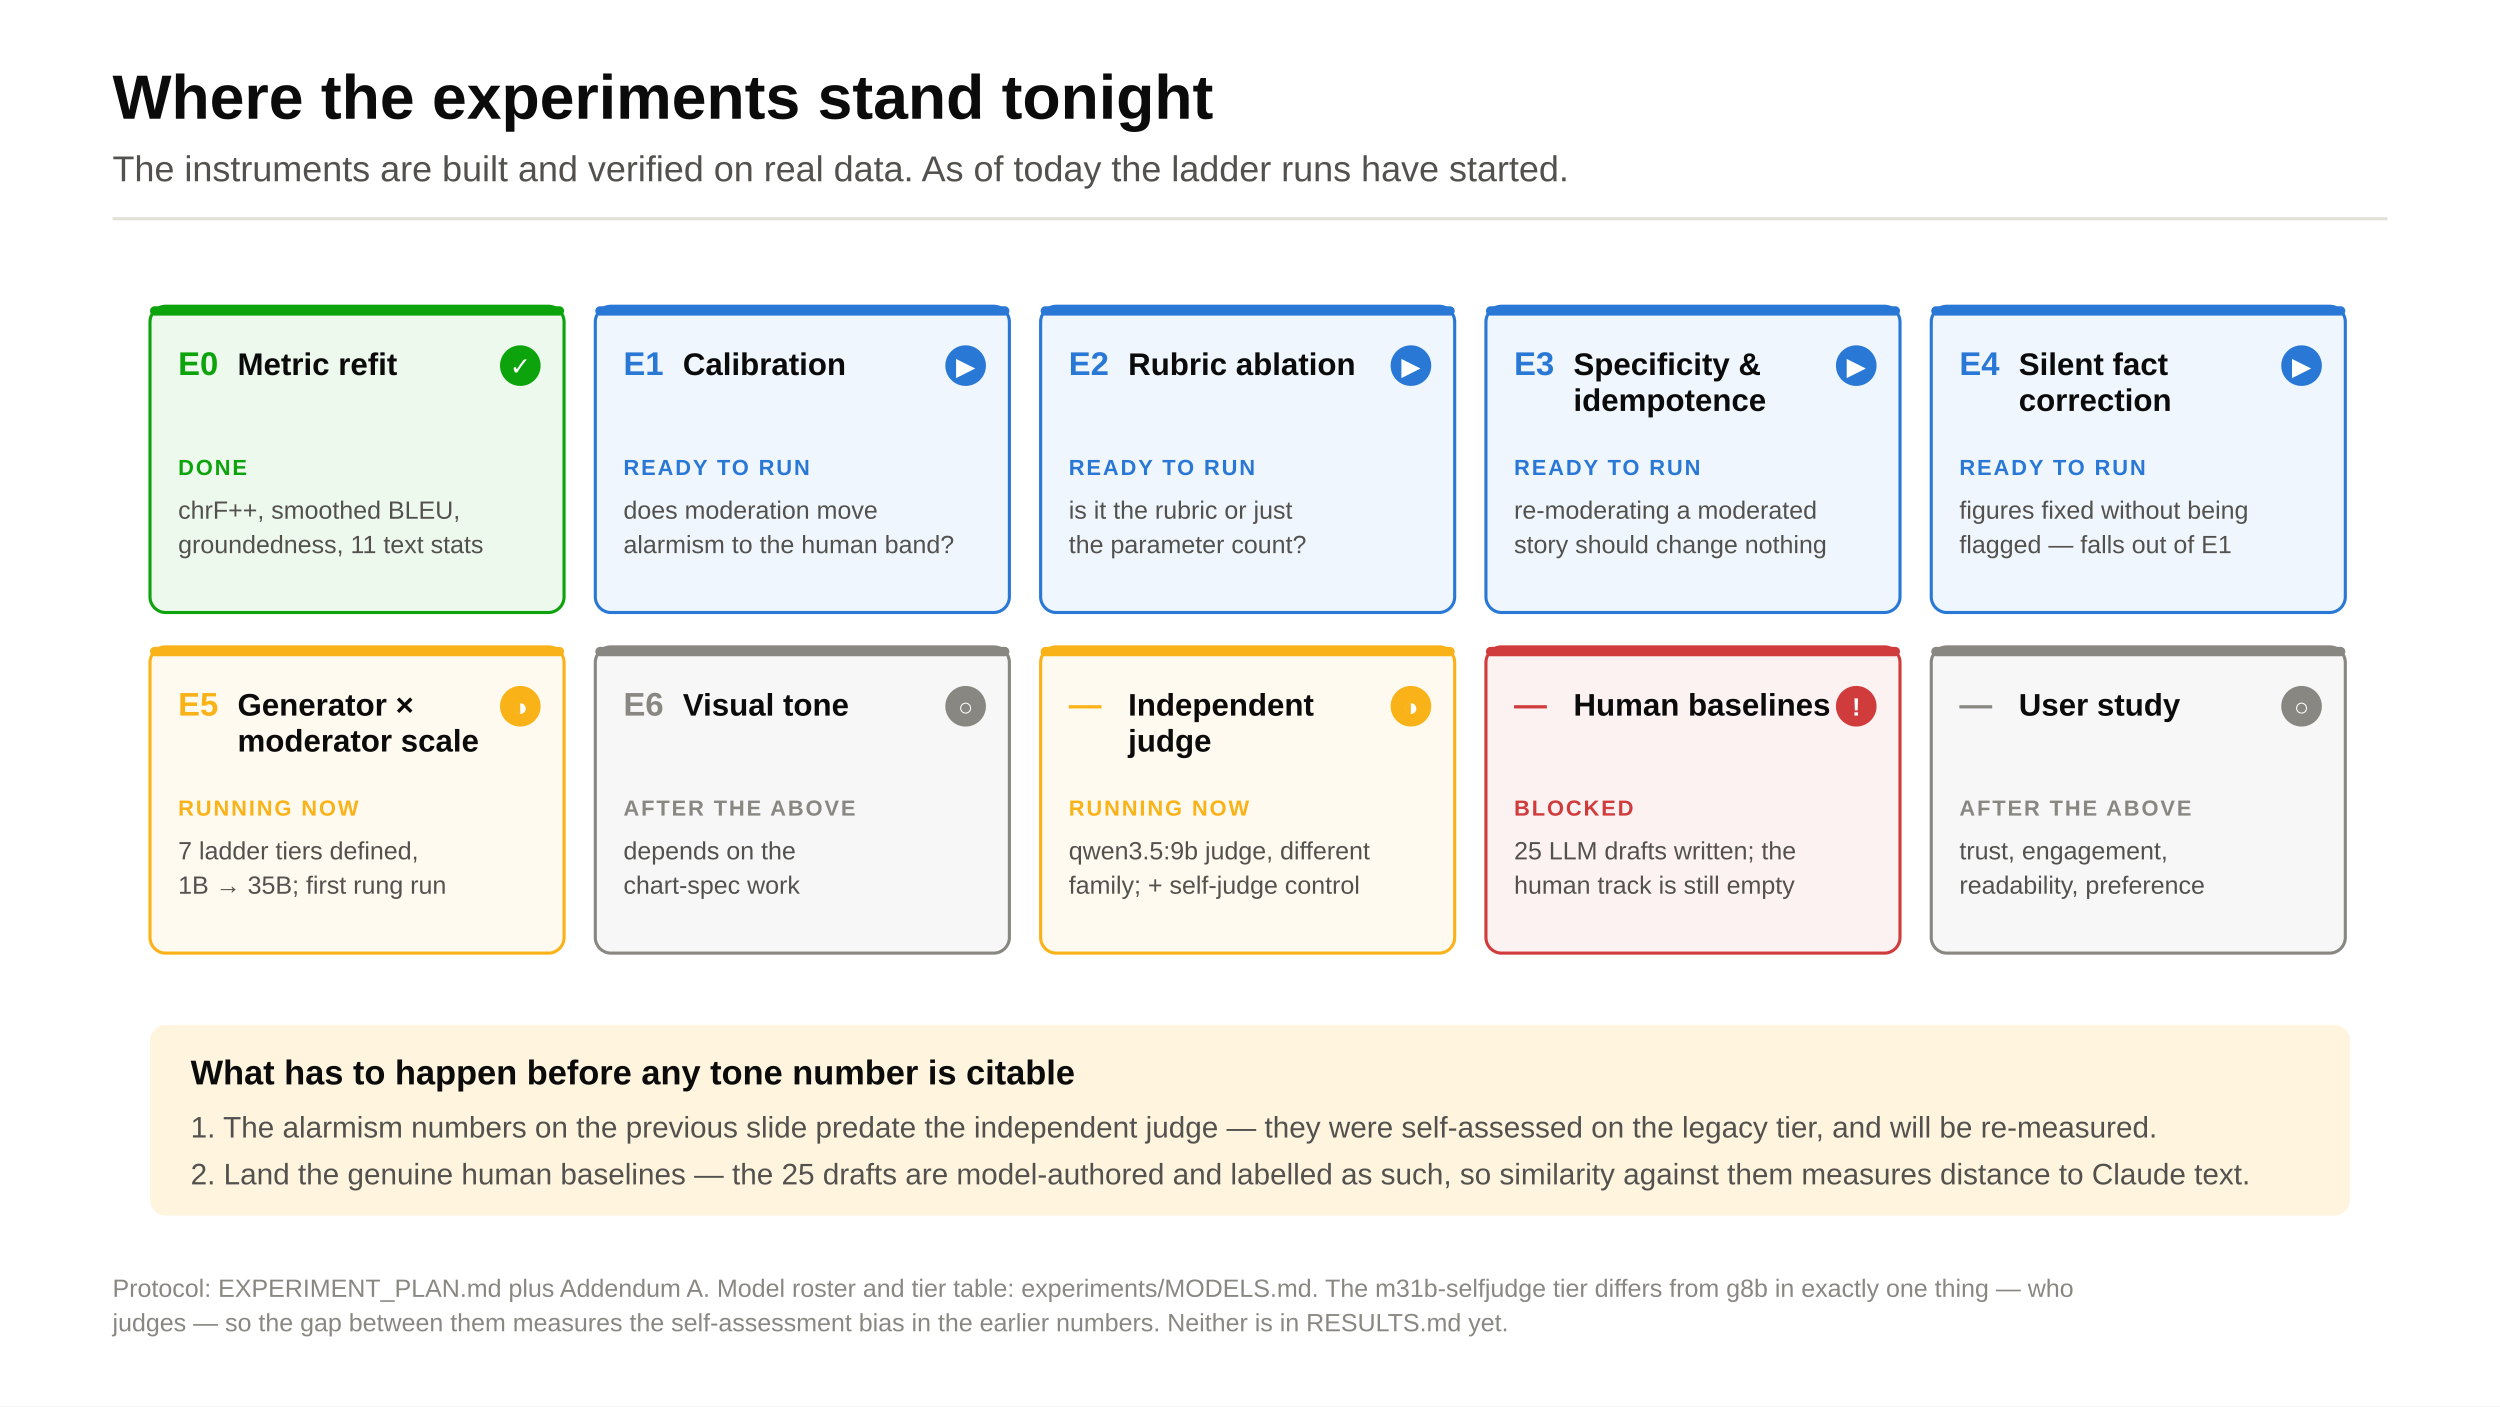
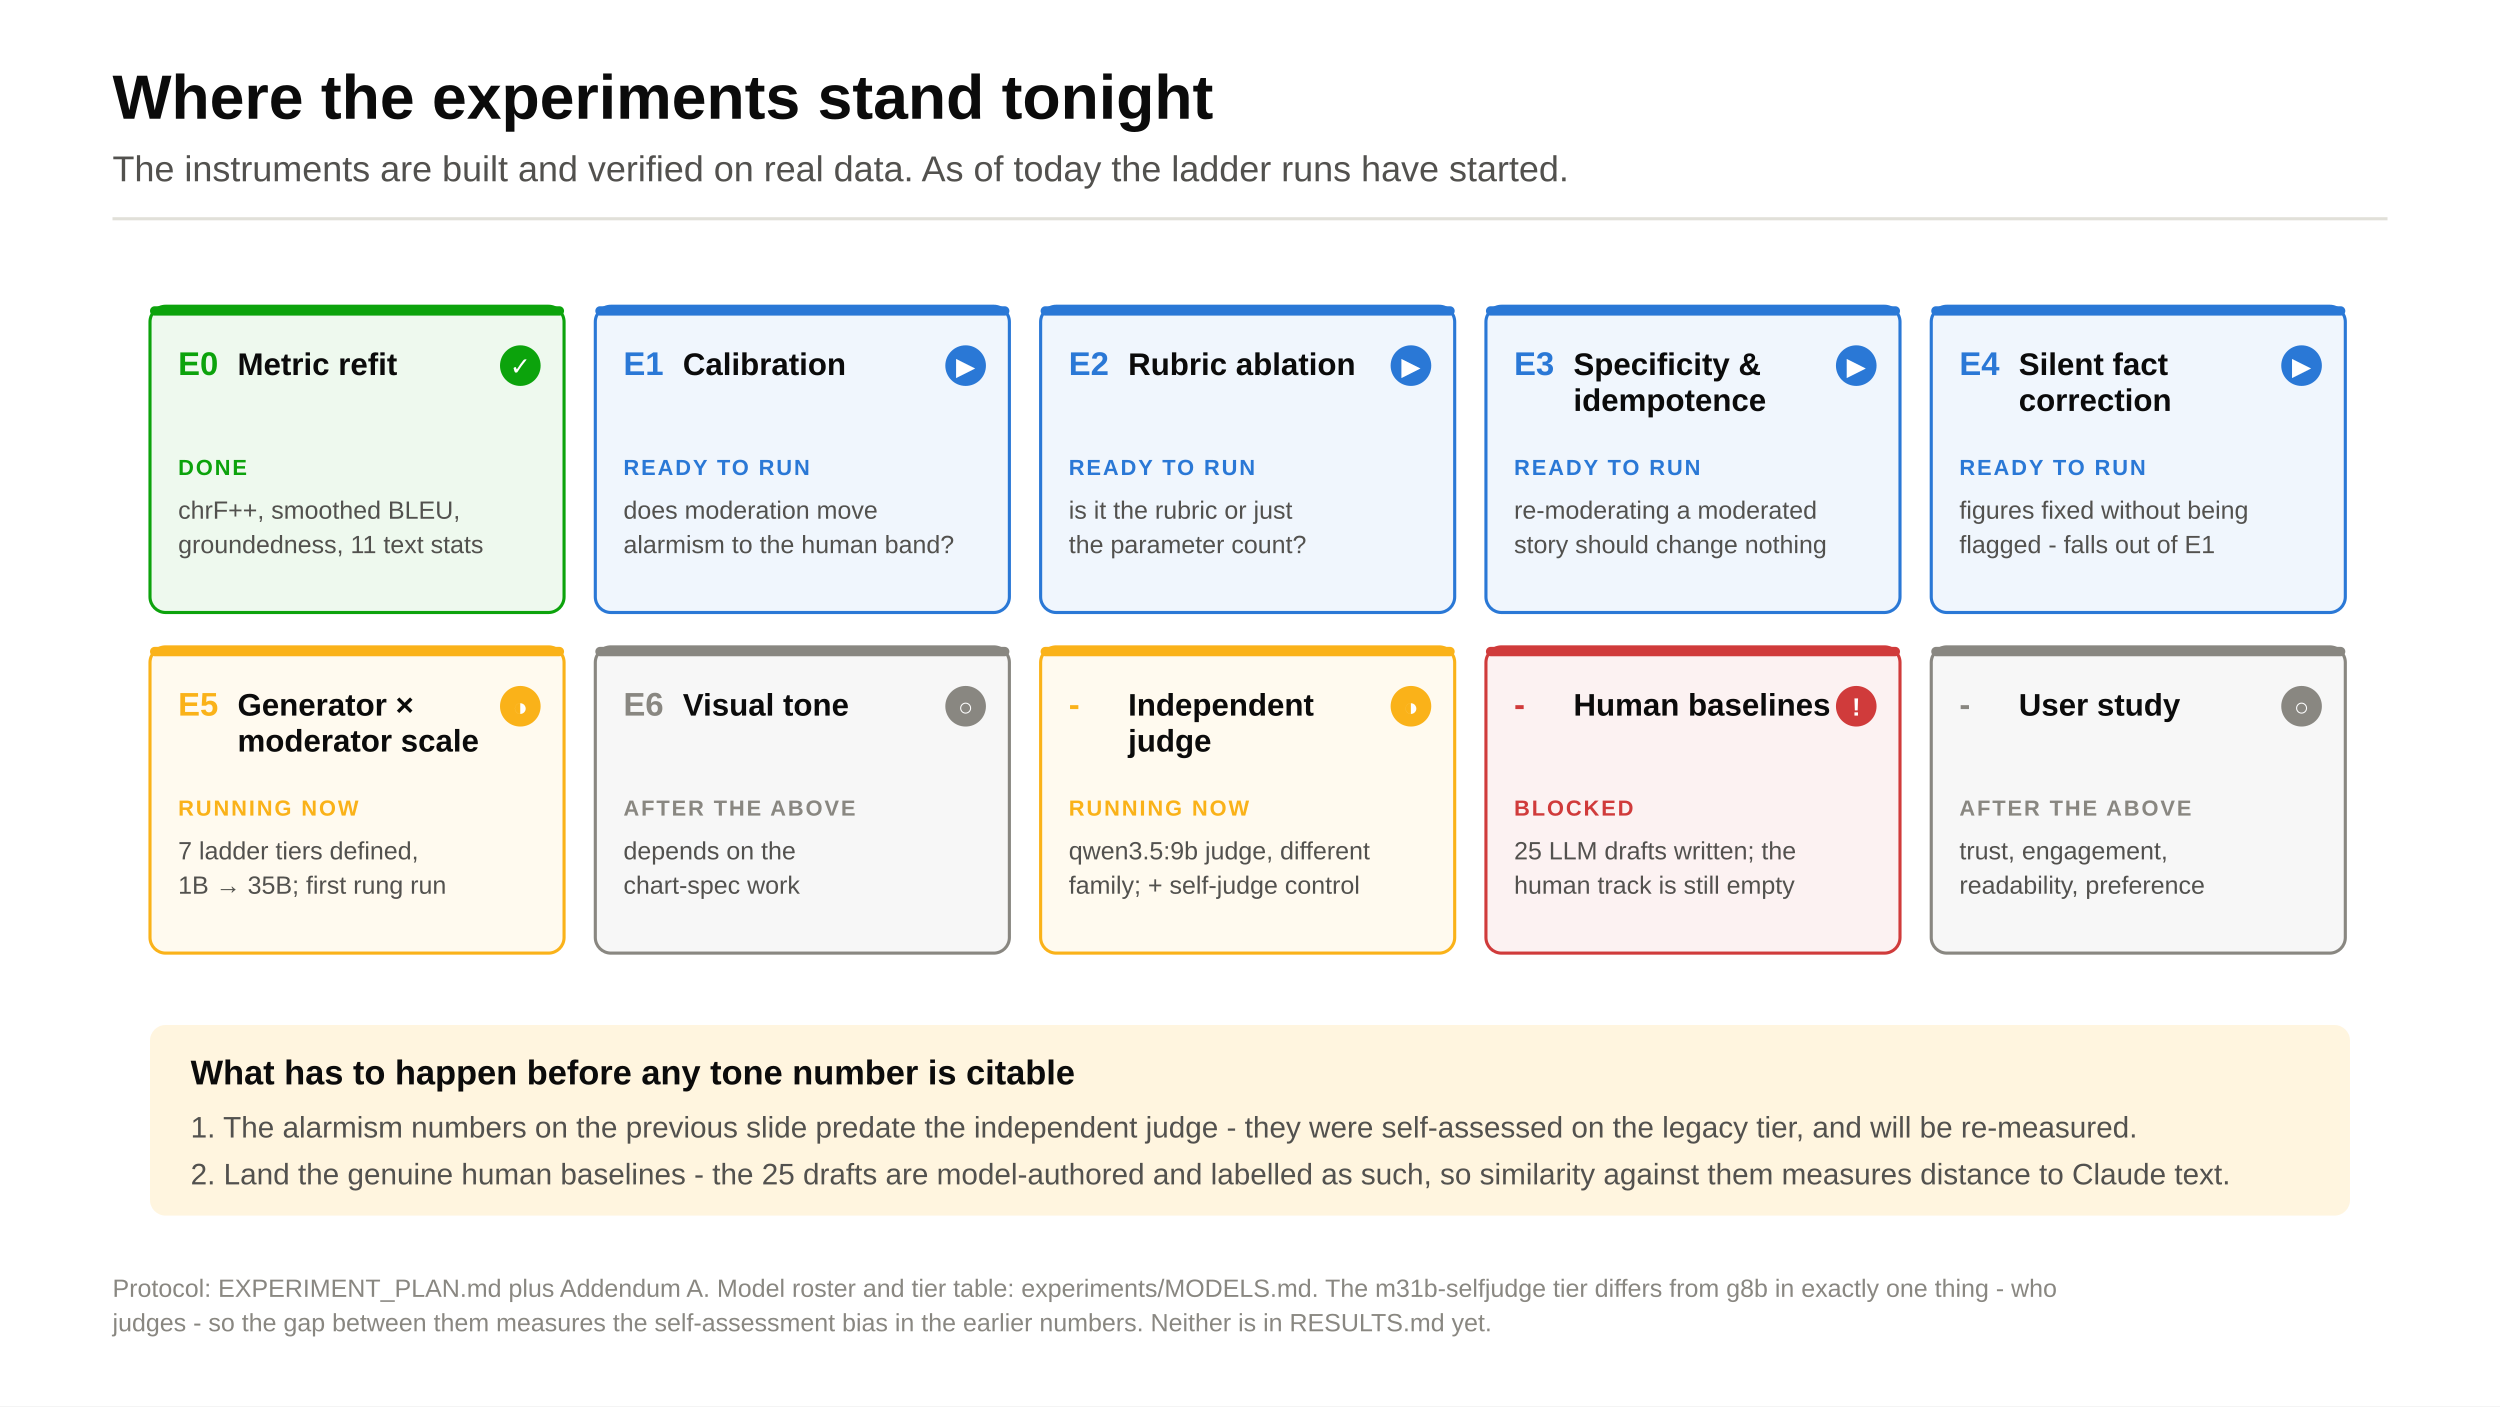
<svg xmlns="http://www.w3.org/2000/svg" width="1600" height="900" viewBox="0 0 1600 900">
  <defs>
    <pattern id="hatch" width="8" height="8" patternTransform="rotate(45)" patternUnits="userSpaceOnUse">
      <rect width="8" height="8" fill="#2a78d6" fill-opacity="0.22" />
      <line x1="0" y1="0" x2="0" y2="8" stroke="#2a78d6" stroke-width="3" />
    </pattern>
    <marker id="arrow" viewBox="0 0 10 10" refX="9" refY="5" markerWidth="7" markerHeight="7" orient="auto-start-reverse">
      <path d="M 0 0 L 10 5 L 0 10 z" fill="#898781" />
    </marker>
    <marker id="arrowblue" viewBox="0 0 10 10" refX="9" refY="5" markerWidth="7" markerHeight="7" orient="auto-start-reverse">
      <path d="M 0 0 L 10 5 L 0 10 z" fill="#2a78d6" />
    </marker>
  </defs>
  <rect width="1600" height="900" fill="#ffffff" />
  <text x="72" y="76" font-family="Arial, 'Helvetica Neue', Helvetica, sans-serif" font-size="40" fill="#0b0b0b" font-weight="bold" text-anchor="start" letter-spacing="0">Where the experiments stand tonight</text>
  <text x="72" y="116" font-family="Arial, 'Helvetica Neue', Helvetica, sans-serif" font-size="23" fill="#52514e" font-weight="normal" text-anchor="start" letter-spacing="0">The instruments are built and verified on real data. As of today the ladder runs have started.</text>
  <line x1="72" y1="140" x2="1528" y2="140" stroke="#e1e0d9" stroke-width="2" />
  <rect x="96" y="196" width="265" height="196" rx="10" fill="#0ca30c" fill-opacity="0.07" stroke="#0ca30c" stroke-width="2" />
  <rect x="96" y="196" width="265" height="6" rx="3" fill="#0ca30c" />
  <text x="114" y="240" font-family="Arial, 'Helvetica Neue', Helvetica, sans-serif" font-size="21" fill="#0ca30c" font-weight="bold" text-anchor="start" letter-spacing="0">E0</text>
  <text x="152" y="240" font-family="Arial, 'Helvetica Neue', Helvetica, sans-serif" font-size="20" fill="#0b0b0b" font-weight="bold" text-anchor="start" letter-spacing="0">Metric refit</text>
  <circle cx="333" cy="234" r="13" fill="#0ca30c" />
  <text x="333" y="240" font-family="Arial, 'Helvetica Neue', Helvetica, sans-serif" font-size="16" fill="#ffffff" font-weight="bold" text-anchor="middle" letter-spacing="0">✓</text>
  <text x="114" y="304" font-family="Arial, 'Helvetica Neue', Helvetica, sans-serif" font-size="14" fill="#0ca30c" font-weight="bold" text-anchor="start" letter-spacing="1.2">DONE</text>
  <text x="114" y="332" font-family="Arial, 'Helvetica Neue', Helvetica, sans-serif" font-size="16" fill="#52514e" font-weight="normal" text-anchor="start" letter-spacing="0">chrF++, smoothed BLEU,</text>
  <text x="114" y="354" font-family="Arial, 'Helvetica Neue', Helvetica, sans-serif" font-size="16" fill="#52514e" font-weight="normal" text-anchor="start" letter-spacing="0">groundedness, 11 text stats</text>
  <rect x="381" y="196" width="265" height="196" rx="10" fill="#2a78d6" fill-opacity="0.07" stroke="#2a78d6" stroke-width="2" />
  <rect x="381" y="196" width="265" height="6" rx="3" fill="#2a78d6" />
  <text x="399" y="240" font-family="Arial, 'Helvetica Neue', Helvetica, sans-serif" font-size="21" fill="#2a78d6" font-weight="bold" text-anchor="start" letter-spacing="0">E1</text>
  <text x="437" y="240" font-family="Arial, 'Helvetica Neue', Helvetica, sans-serif" font-size="20" fill="#0b0b0b" font-weight="bold" text-anchor="start" letter-spacing="0">Calibration</text>
  <circle cx="618" cy="234" r="13" fill="#2a78d6" />
  <text x="618" y="240" font-family="Arial, 'Helvetica Neue', Helvetica, sans-serif" font-size="16" fill="#ffffff" font-weight="bold" text-anchor="middle" letter-spacing="0">▶</text>
  <text x="399" y="304" font-family="Arial, 'Helvetica Neue', Helvetica, sans-serif" font-size="14" fill="#2a78d6" font-weight="bold" text-anchor="start" letter-spacing="1.2">READY TO RUN</text>
  <text x="399" y="332" font-family="Arial, 'Helvetica Neue', Helvetica, sans-serif" font-size="16" fill="#52514e" font-weight="normal" text-anchor="start" letter-spacing="0">does moderation move</text>
  <text x="399" y="354" font-family="Arial, 'Helvetica Neue', Helvetica, sans-serif" font-size="16" fill="#52514e" font-weight="normal" text-anchor="start" letter-spacing="0">alarmism to the human band?</text>
  <rect x="666" y="196" width="265" height="196" rx="10" fill="#2a78d6" fill-opacity="0.07" stroke="#2a78d6" stroke-width="2" />
  <rect x="666" y="196" width="265" height="6" rx="3" fill="#2a78d6" />
  <text x="684" y="240" font-family="Arial, 'Helvetica Neue', Helvetica, sans-serif" font-size="21" fill="#2a78d6" font-weight="bold" text-anchor="start" letter-spacing="0">E2</text>
  <text x="722" y="240" font-family="Arial, 'Helvetica Neue', Helvetica, sans-serif" font-size="20" fill="#0b0b0b" font-weight="bold" text-anchor="start" letter-spacing="0">Rubric ablation</text>
  <circle cx="903" cy="234" r="13" fill="#2a78d6" />
  <text x="903" y="240" font-family="Arial, 'Helvetica Neue', Helvetica, sans-serif" font-size="16" fill="#ffffff" font-weight="bold" text-anchor="middle" letter-spacing="0">▶</text>
  <text x="684" y="304" font-family="Arial, 'Helvetica Neue', Helvetica, sans-serif" font-size="14" fill="#2a78d6" font-weight="bold" text-anchor="start" letter-spacing="1.2">READY TO RUN</text>
  <text x="684" y="332" font-family="Arial, 'Helvetica Neue', Helvetica, sans-serif" font-size="16" fill="#52514e" font-weight="normal" text-anchor="start" letter-spacing="0">is it the rubric or just</text>
  <text x="684" y="354" font-family="Arial, 'Helvetica Neue', Helvetica, sans-serif" font-size="16" fill="#52514e" font-weight="normal" text-anchor="start" letter-spacing="0">the parameter count?</text>
  <rect x="951" y="196" width="265" height="196" rx="10" fill="#2a78d6" fill-opacity="0.07" stroke="#2a78d6" stroke-width="2" />
  <rect x="951" y="196" width="265" height="6" rx="3" fill="#2a78d6" />
  <text x="969" y="240" font-family="Arial, 'Helvetica Neue', Helvetica, sans-serif" font-size="21" fill="#2a78d6" font-weight="bold" text-anchor="start" letter-spacing="0">E3</text>
  <text x="1007" y="240" font-family="Arial, 'Helvetica Neue', Helvetica, sans-serif" font-size="20" fill="#0b0b0b" font-weight="bold" text-anchor="start" letter-spacing="0">Specificity &amp;</text>
  <text x="1007" y="263" font-family="Arial, 'Helvetica Neue', Helvetica, sans-serif" font-size="20" fill="#0b0b0b" font-weight="bold" text-anchor="start" letter-spacing="0">idempotence</text>
  <circle cx="1188" cy="234" r="13" fill="#2a78d6" />
  <text x="1188" y="240" font-family="Arial, 'Helvetica Neue', Helvetica, sans-serif" font-size="16" fill="#ffffff" font-weight="bold" text-anchor="middle" letter-spacing="0">▶</text>
  <text x="969" y="304" font-family="Arial, 'Helvetica Neue', Helvetica, sans-serif" font-size="14" fill="#2a78d6" font-weight="bold" text-anchor="start" letter-spacing="1.2">READY TO RUN</text>
  <text x="969" y="332" font-family="Arial, 'Helvetica Neue', Helvetica, sans-serif" font-size="16" fill="#52514e" font-weight="normal" text-anchor="start" letter-spacing="0">re-moderating a moderated</text>
  <text x="969" y="354" font-family="Arial, 'Helvetica Neue', Helvetica, sans-serif" font-size="16" fill="#52514e" font-weight="normal" text-anchor="start" letter-spacing="0">story should change nothing</text>
  <rect x="1236" y="196" width="265" height="196" rx="10" fill="#2a78d6" fill-opacity="0.07" stroke="#2a78d6" stroke-width="2" />
  <rect x="1236" y="196" width="265" height="6" rx="3" fill="#2a78d6" />
  <text x="1254" y="240" font-family="Arial, 'Helvetica Neue', Helvetica, sans-serif" font-size="21" fill="#2a78d6" font-weight="bold" text-anchor="start" letter-spacing="0">E4</text>
  <text x="1292" y="240" font-family="Arial, 'Helvetica Neue', Helvetica, sans-serif" font-size="20" fill="#0b0b0b" font-weight="bold" text-anchor="start" letter-spacing="0">Silent fact</text>
  <text x="1292" y="263" font-family="Arial, 'Helvetica Neue', Helvetica, sans-serif" font-size="20" fill="#0b0b0b" font-weight="bold" text-anchor="start" letter-spacing="0">correction</text>
  <circle cx="1473" cy="234" r="13" fill="#2a78d6" />
  <text x="1473" y="240" font-family="Arial, 'Helvetica Neue', Helvetica, sans-serif" font-size="16" fill="#ffffff" font-weight="bold" text-anchor="middle" letter-spacing="0">▶</text>
  <text x="1254" y="304" font-family="Arial, 'Helvetica Neue', Helvetica, sans-serif" font-size="14" fill="#2a78d6" font-weight="bold" text-anchor="start" letter-spacing="1.2">READY TO RUN</text>
  <text x="1254" y="332" font-family="Arial, 'Helvetica Neue', Helvetica, sans-serif" font-size="16" fill="#52514e" font-weight="normal" text-anchor="start" letter-spacing="0">figures fixed without being</text>
-   <text x="1254" y="354" font-family="Arial, 'Helvetica Neue', Helvetica, sans-serif" font-size="16" fill="#52514e" font-weight="normal" text-anchor="start" letter-spacing="0">flagged — falls out of E1</text>
+   <text x="1254" y="354" font-family="Arial, 'Helvetica Neue', Helvetica, sans-serif" font-size="16" fill="#52514e" font-weight="normal" text-anchor="start" letter-spacing="0">flagged - falls out of E1</text>
  <rect x="96" y="414" width="265" height="196" rx="10" fill="#fab219" fill-opacity="0.07" stroke="#fab219" stroke-width="2" />
  <rect x="96" y="414" width="265" height="6" rx="3" fill="#fab219" />
  <text x="114" y="458" font-family="Arial, 'Helvetica Neue', Helvetica, sans-serif" font-size="21" fill="#fab219" font-weight="bold" text-anchor="start" letter-spacing="0">E5</text>
  <text x="152" y="458" font-family="Arial, 'Helvetica Neue', Helvetica, sans-serif" font-size="20" fill="#0b0b0b" font-weight="bold" text-anchor="start" letter-spacing="0">Generator ×</text>
  <text x="152" y="481" font-family="Arial, 'Helvetica Neue', Helvetica, sans-serif" font-size="20" fill="#0b0b0b" font-weight="bold" text-anchor="start" letter-spacing="0">moderator scale</text>
  <circle cx="333" cy="452" r="13" fill="#fab219" />
  <text x="333" y="458" font-family="Arial, 'Helvetica Neue', Helvetica, sans-serif" font-size="16" fill="#ffffff" font-weight="bold" text-anchor="middle" letter-spacing="0">◑</text>
  <text x="114" y="522" font-family="Arial, 'Helvetica Neue', Helvetica, sans-serif" font-size="14" fill="#fab219" font-weight="bold" text-anchor="start" letter-spacing="1.2">RUNNING NOW</text>
  <text x="114" y="550" font-family="Arial, 'Helvetica Neue', Helvetica, sans-serif" font-size="16" fill="#52514e" font-weight="normal" text-anchor="start" letter-spacing="0">7 ladder tiers defined,</text>
  <text x="114" y="572" font-family="Arial, 'Helvetica Neue', Helvetica, sans-serif" font-size="16" fill="#52514e" font-weight="normal" text-anchor="start" letter-spacing="0">1B → 35B; first rung run</text>
  <rect x="381" y="414" width="265" height="196" rx="10" fill="#898781" fill-opacity="0.07" stroke="#898781" stroke-width="2" />
  <rect x="381" y="414" width="265" height="6" rx="3" fill="#898781" />
  <text x="399" y="458" font-family="Arial, 'Helvetica Neue', Helvetica, sans-serif" font-size="21" fill="#898781" font-weight="bold" text-anchor="start" letter-spacing="0">E6</text>
  <text x="437" y="458" font-family="Arial, 'Helvetica Neue', Helvetica, sans-serif" font-size="20" fill="#0b0b0b" font-weight="bold" text-anchor="start" letter-spacing="0">Visual tone</text>
  <circle cx="618" cy="452" r="13" fill="#898781" />
  <text x="618" y="458" font-family="Arial, 'Helvetica Neue', Helvetica, sans-serif" font-size="16" fill="#ffffff" font-weight="bold" text-anchor="middle" letter-spacing="0">○</text>
  <text x="399" y="522" font-family="Arial, 'Helvetica Neue', Helvetica, sans-serif" font-size="14" fill="#898781" font-weight="bold" text-anchor="start" letter-spacing="1.2">AFTER THE ABOVE</text>
  <text x="399" y="550" font-family="Arial, 'Helvetica Neue', Helvetica, sans-serif" font-size="16" fill="#52514e" font-weight="normal" text-anchor="start" letter-spacing="0">depends on the</text>
  <text x="399" y="572" font-family="Arial, 'Helvetica Neue', Helvetica, sans-serif" font-size="16" fill="#52514e" font-weight="normal" text-anchor="start" letter-spacing="0">chart-spec work</text>
  <rect x="666" y="414" width="265" height="196" rx="10" fill="#fab219" fill-opacity="0.07" stroke="#fab219" stroke-width="2" />
  <rect x="666" y="414" width="265" height="6" rx="3" fill="#fab219" />
-   <text x="684" y="458" font-family="Arial, 'Helvetica Neue', Helvetica, sans-serif" font-size="21" fill="#fab219" font-weight="bold" text-anchor="start" letter-spacing="0">—</text>
+   <text x="684" y="458" font-family="Arial, 'Helvetica Neue', Helvetica, sans-serif" font-size="21" fill="#fab219" font-weight="bold" text-anchor="start" letter-spacing="0"> - </text>
  <text x="722" y="458" font-family="Arial, 'Helvetica Neue', Helvetica, sans-serif" font-size="20" fill="#0b0b0b" font-weight="bold" text-anchor="start" letter-spacing="0">Independent</text>
  <text x="722" y="481" font-family="Arial, 'Helvetica Neue', Helvetica, sans-serif" font-size="20" fill="#0b0b0b" font-weight="bold" text-anchor="start" letter-spacing="0">judge</text>
  <circle cx="903" cy="452" r="13" fill="#fab219" />
  <text x="903" y="458" font-family="Arial, 'Helvetica Neue', Helvetica, sans-serif" font-size="16" fill="#ffffff" font-weight="bold" text-anchor="middle" letter-spacing="0">◑</text>
  <text x="684" y="522" font-family="Arial, 'Helvetica Neue', Helvetica, sans-serif" font-size="14" fill="#fab219" font-weight="bold" text-anchor="start" letter-spacing="1.2">RUNNING NOW</text>
  <text x="684" y="550" font-family="Arial, 'Helvetica Neue', Helvetica, sans-serif" font-size="16" fill="#52514e" font-weight="normal" text-anchor="start" letter-spacing="0">qwen3.5:9b judge, different</text>
  <text x="684" y="572" font-family="Arial, 'Helvetica Neue', Helvetica, sans-serif" font-size="16" fill="#52514e" font-weight="normal" text-anchor="start" letter-spacing="0">family; + self-judge control</text>
  <rect x="951" y="414" width="265" height="196" rx="10" fill="#d03b3b" fill-opacity="0.07" stroke="#d03b3b" stroke-width="2" />
  <rect x="951" y="414" width="265" height="6" rx="3" fill="#d03b3b" />
-   <text x="969" y="458" font-family="Arial, 'Helvetica Neue', Helvetica, sans-serif" font-size="21" fill="#d03b3b" font-weight="bold" text-anchor="start" letter-spacing="0">—</text>
+   <text x="969" y="458" font-family="Arial, 'Helvetica Neue', Helvetica, sans-serif" font-size="21" fill="#d03b3b" font-weight="bold" text-anchor="start" letter-spacing="0"> - </text>
  <text x="1007" y="458" font-family="Arial, 'Helvetica Neue', Helvetica, sans-serif" font-size="20" fill="#0b0b0b" font-weight="bold" text-anchor="start" letter-spacing="0">Human baselines</text>
  <circle cx="1188" cy="452" r="13" fill="#d03b3b" />
  <text x="1188" y="458" font-family="Arial, 'Helvetica Neue', Helvetica, sans-serif" font-size="16" fill="#ffffff" font-weight="bold" text-anchor="middle" letter-spacing="0">!</text>
  <text x="969" y="522" font-family="Arial, 'Helvetica Neue', Helvetica, sans-serif" font-size="14" fill="#d03b3b" font-weight="bold" text-anchor="start" letter-spacing="1.2">BLOCKED</text>
  <text x="969" y="550" font-family="Arial, 'Helvetica Neue', Helvetica, sans-serif" font-size="16" fill="#52514e" font-weight="normal" text-anchor="start" letter-spacing="0">25 LLM drafts written; the</text>
  <text x="969" y="572" font-family="Arial, 'Helvetica Neue', Helvetica, sans-serif" font-size="16" fill="#52514e" font-weight="normal" text-anchor="start" letter-spacing="0">human track is still empty</text>
  <rect x="1236" y="414" width="265" height="196" rx="10" fill="#898781" fill-opacity="0.07" stroke="#898781" stroke-width="2" />
  <rect x="1236" y="414" width="265" height="6" rx="3" fill="#898781" />
-   <text x="1254" y="458" font-family="Arial, 'Helvetica Neue', Helvetica, sans-serif" font-size="21" fill="#898781" font-weight="bold" text-anchor="start" letter-spacing="0">—</text>
+   <text x="1254" y="458" font-family="Arial, 'Helvetica Neue', Helvetica, sans-serif" font-size="21" fill="#898781" font-weight="bold" text-anchor="start" letter-spacing="0"> - </text>
  <text x="1292" y="458" font-family="Arial, 'Helvetica Neue', Helvetica, sans-serif" font-size="20" fill="#0b0b0b" font-weight="bold" text-anchor="start" letter-spacing="0">User study</text>
  <circle cx="1473" cy="452" r="13" fill="#898781" />
  <text x="1473" y="458" font-family="Arial, 'Helvetica Neue', Helvetica, sans-serif" font-size="16" fill="#ffffff" font-weight="bold" text-anchor="middle" letter-spacing="0">○</text>
  <text x="1254" y="522" font-family="Arial, 'Helvetica Neue', Helvetica, sans-serif" font-size="14" fill="#898781" font-weight="bold" text-anchor="start" letter-spacing="1.2">AFTER THE ABOVE</text>
  <text x="1254" y="550" font-family="Arial, 'Helvetica Neue', Helvetica, sans-serif" font-size="16" fill="#52514e" font-weight="normal" text-anchor="start" letter-spacing="0">trust, engagement,</text>
  <text x="1254" y="572" font-family="Arial, 'Helvetica Neue', Helvetica, sans-serif" font-size="16" fill="#52514e" font-weight="normal" text-anchor="start" letter-spacing="0">readability, preference</text>
  <rect x="96" y="656" width="1408" height="122" rx="10" fill="#fab219" fill-opacity="0.14" />
  <text x="122" y="694" font-family="Arial, 'Helvetica Neue', Helvetica, sans-serif" font-size="22" fill="#0b0b0b" font-weight="bold" text-anchor="start" letter-spacing="0">What has to happen before any tone number is citable</text>
-   <text x="122" y="728" font-family="Arial, 'Helvetica Neue', Helvetica, sans-serif" font-size="19" fill="#52514e" font-weight="normal" text-anchor="start" letter-spacing="0">1.  The alarmism numbers on the previous slide predate the independent judge — they were self-assessed on the legacy tier, and will be re-measured.</text>
-   <text x="122" y="758" font-family="Arial, 'Helvetica Neue', Helvetica, sans-serif" font-size="19" fill="#52514e" font-weight="normal" text-anchor="start" letter-spacing="0">2.  Land the genuine human baselines — the 25 drafts are model-authored and labelled as such, so similarity against them measures distance to Claude text.</text>
-   <text x="72" y="830" font-family="Arial, 'Helvetica Neue', Helvetica, sans-serif" font-size="16" fill="#898781" font-weight="normal" text-anchor="start" letter-spacing="0">Protocol: EXPERIMENT_PLAN.md plus Addendum A. Model roster and tier table: experiments/MODELS.md. The m31b-selfjudge tier differs from g8b in exactly one thing — who</text>
-   <text x="72" y="852" font-family="Arial, 'Helvetica Neue', Helvetica, sans-serif" font-size="16" fill="#898781" font-weight="normal" text-anchor="start" letter-spacing="0">judges — so the gap between them measures the self-assessment bias in the earlier numbers. Neither is in RESULTS.md yet.</text>
+   <text x="122" y="728" font-family="Arial, 'Helvetica Neue', Helvetica, sans-serif" font-size="19" fill="#52514e" font-weight="normal" text-anchor="start" letter-spacing="0">1.  The alarmism numbers on the previous slide predate the independent judge - they were self-assessed on the legacy tier, and will be re-measured.</text>
+   <text x="122" y="758" font-family="Arial, 'Helvetica Neue', Helvetica, sans-serif" font-size="19" fill="#52514e" font-weight="normal" text-anchor="start" letter-spacing="0">2.  Land the genuine human baselines - the 25 drafts are model-authored and labelled as such, so similarity against them measures distance to Claude text.</text>
+   <text x="72" y="830" font-family="Arial, 'Helvetica Neue', Helvetica, sans-serif" font-size="16" fill="#898781" font-weight="normal" text-anchor="start" letter-spacing="0">Protocol: EXPERIMENT_PLAN.md plus Addendum A. Model roster and tier table: experiments/MODELS.md. The m31b-selfjudge tier differs from g8b in exactly one thing - who</text>
+   <text x="72" y="852" font-family="Arial, 'Helvetica Neue', Helvetica, sans-serif" font-size="16" fill="#898781" font-weight="normal" text-anchor="start" letter-spacing="0">judges - so the gap between them measures the self-assessment bias in the earlier numbers. Neither is in RESULTS.md yet.</text>
</svg>
